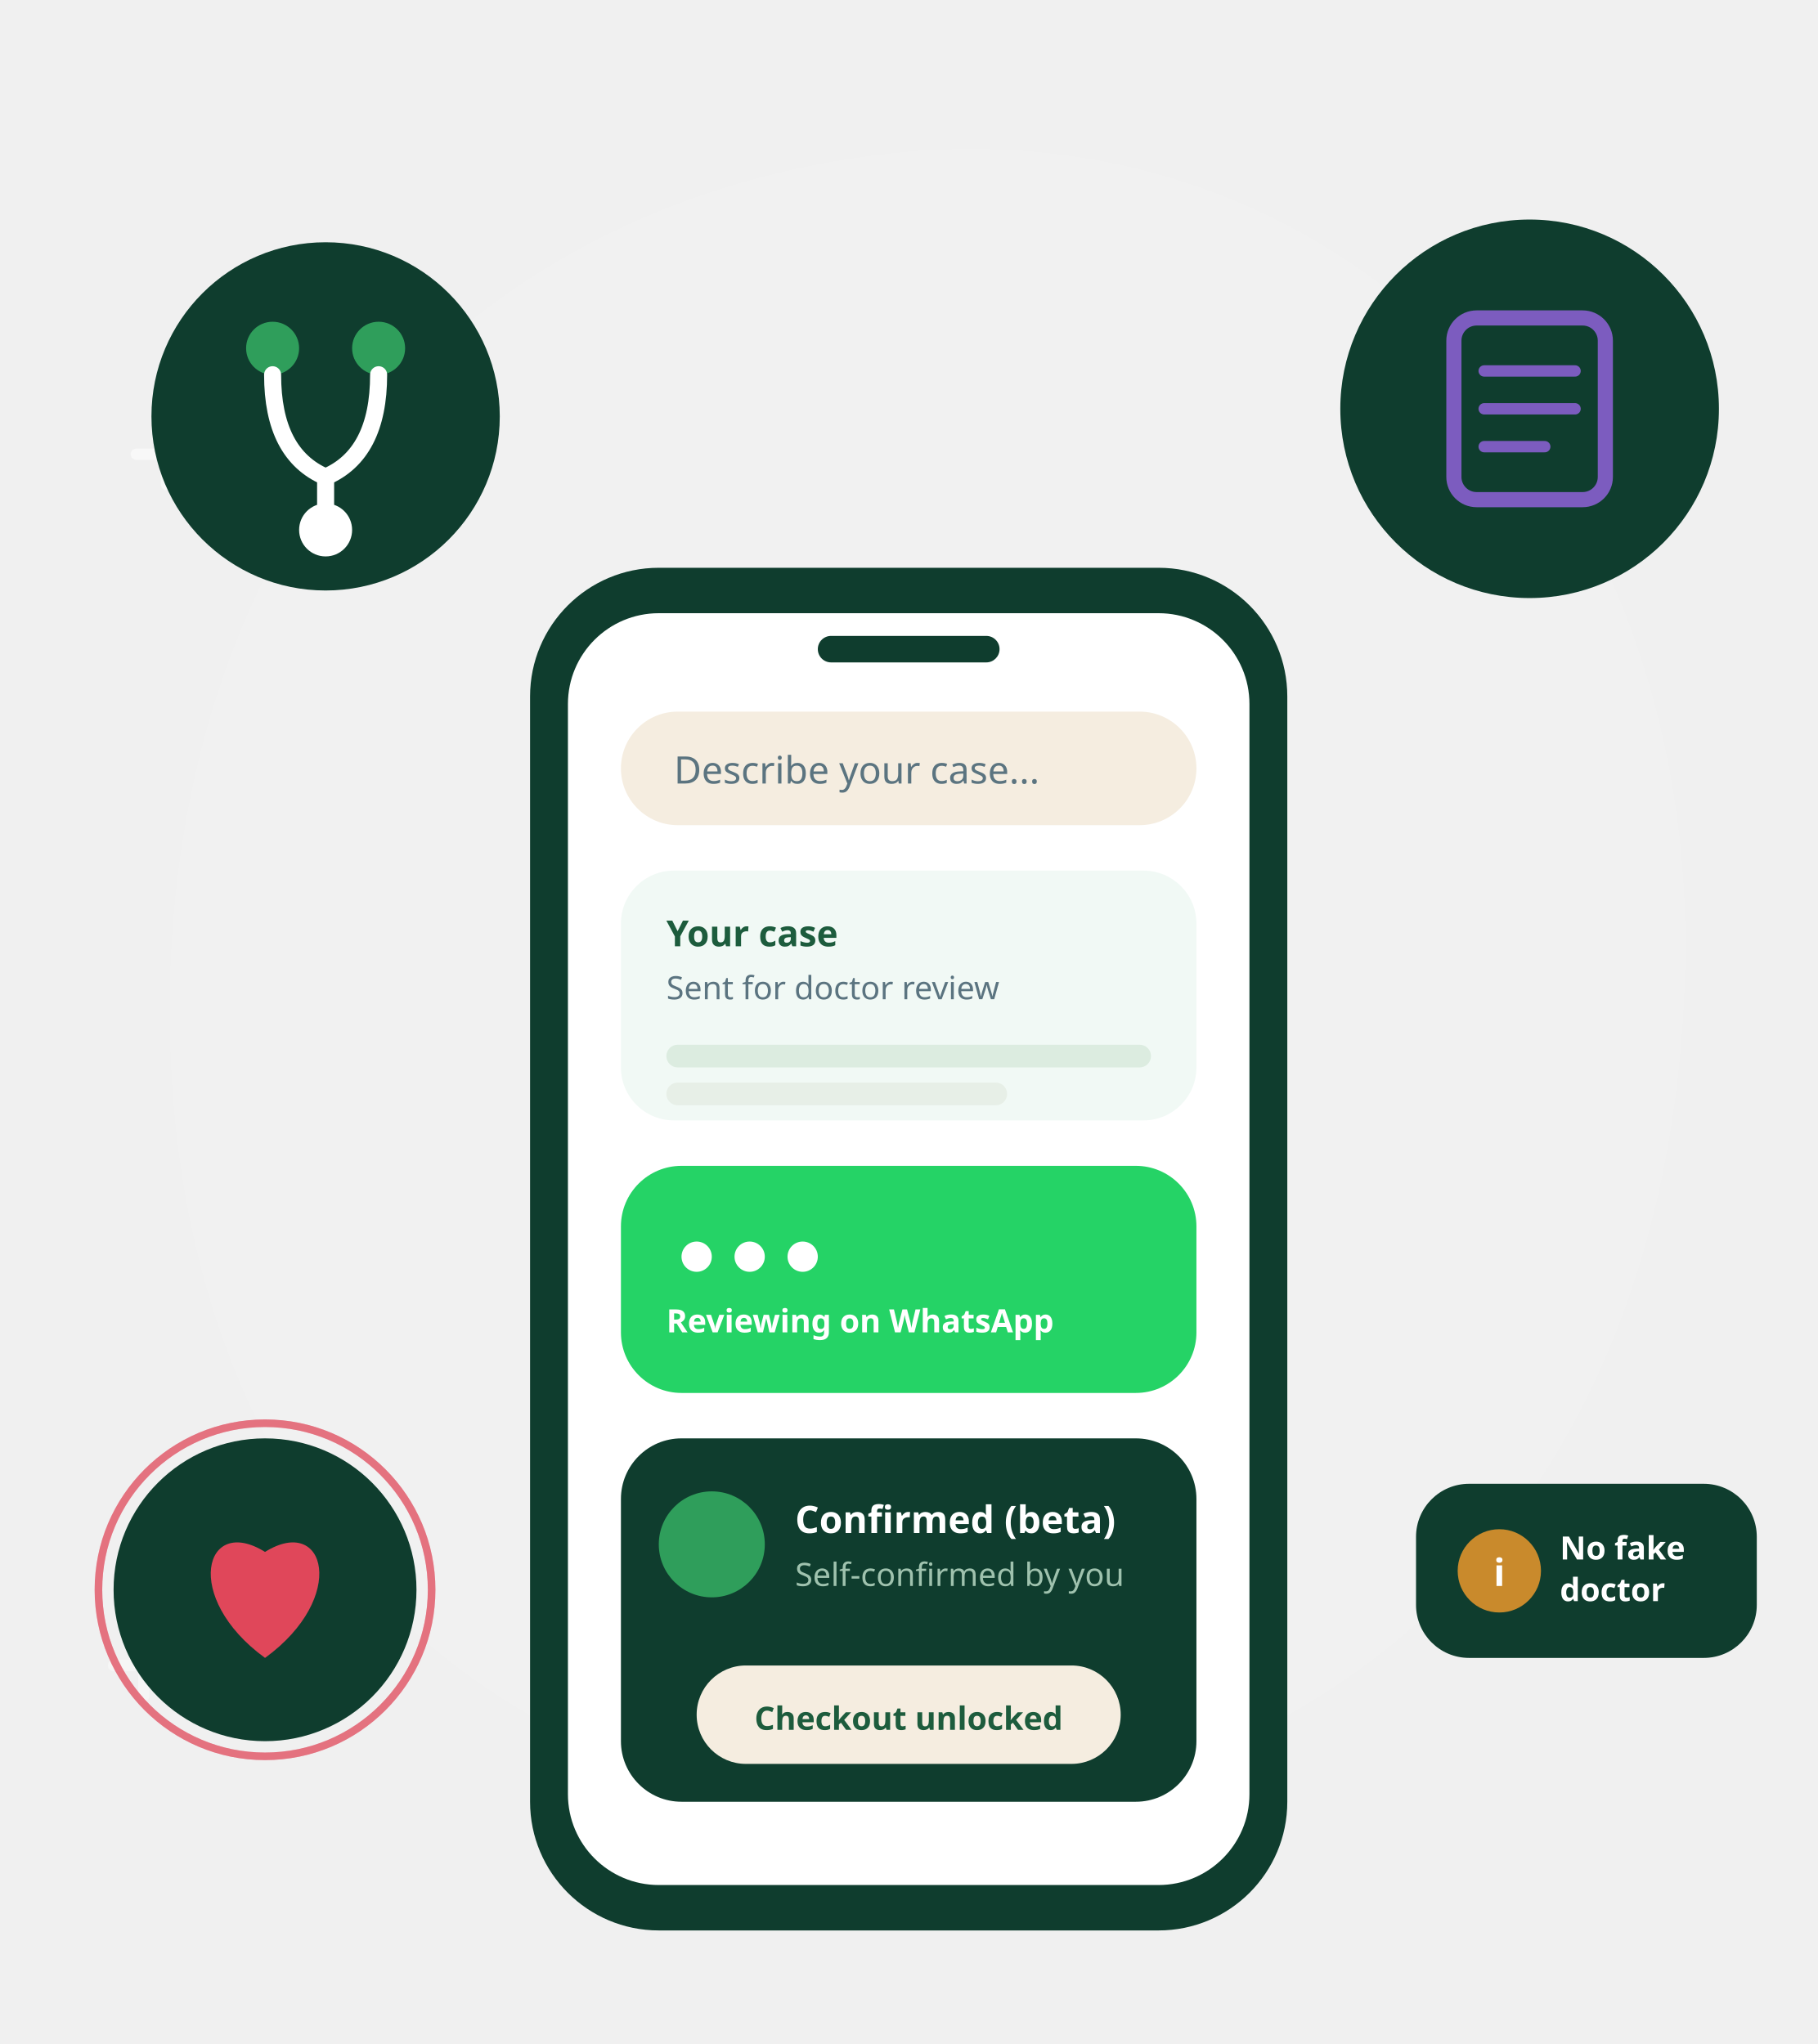
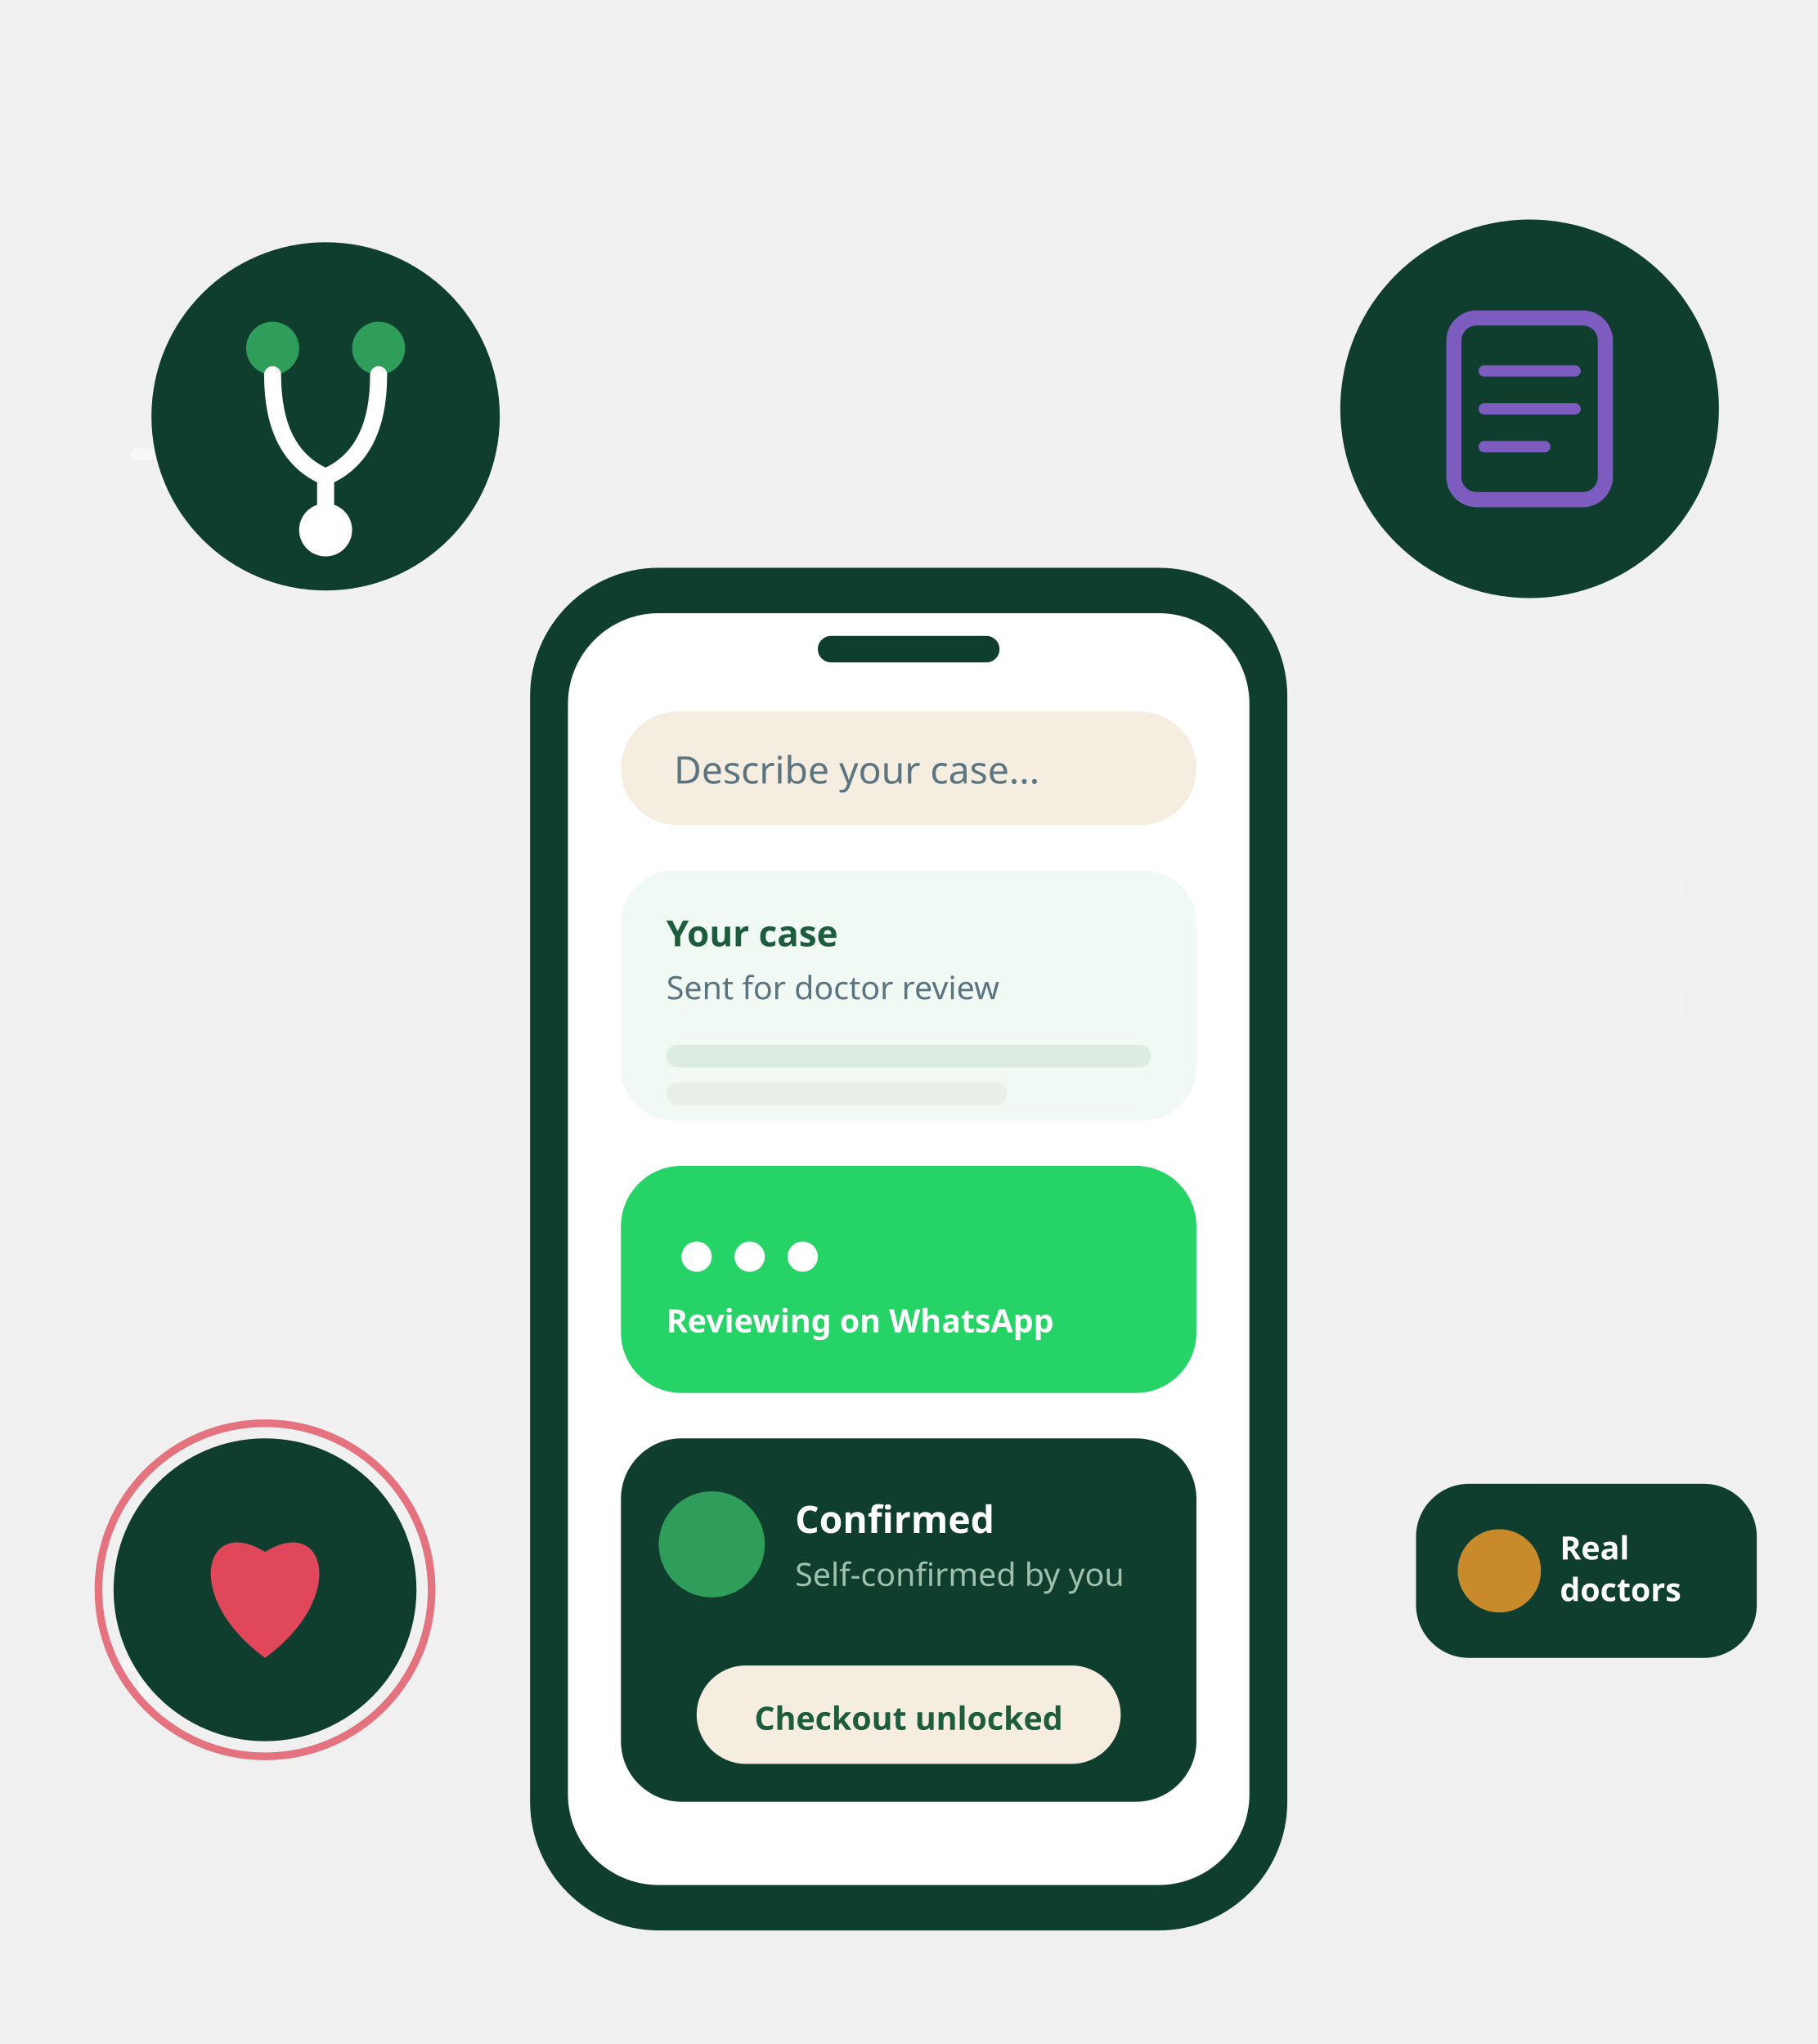
<svg xmlns="http://www.w3.org/2000/svg" viewBox="0 0 480 540" id="svg-consult-hero">
  <style>
.float{animation:bob 5s ease-in-out infinite}
.float.d1{animation-delay:-1.2s}.float.d2{animation-delay:-2.4s}.float.d3{animation-delay:-3.6s}
@keyframes bob{0%,100%{transform:translateY(0)}50%{transform:translateY(-8px)}}
.pulse{transform-box:fill-box;transform-origin:center;animation:pulse 1.8s ease-in-out infinite}
@keyframes pulse{0%,100%{transform:scale(1)}50%{transform:scale(1.1)}}
.tick{stroke-dasharray:26;stroke-dashoffset:26;animation:tick 3s ease-in-out infinite}
@keyframes tick{0%,10%{stroke-dashoffset:26}30%,90%{stroke-dashoffset:0}100%{stroke-dashoffset:26}}
.typing{animation:typedot 1.4s ease-in-out infinite}
.typing.t2{animation-delay:.2s}.typing.t3{animation-delay:.4s}
@keyframes typedot{0%,60%,100%{opacity:.35;transform:translateY(0)}30%{opacity:1;transform:translateY(-3px)}}
.ring{transform-box:fill-box;transform-origin:center;animation:ring 2.4s ease-out infinite}
.ring.r2{animation-delay:-1.2s}
@keyframes ring{0%{transform:scale(1);opacity:.7}100%{transform:scale(1.8);opacity:0}}
.twinkle{transform-box:fill-box;transform-origin:center;animation:tw 2.8s ease-in-out infinite}
@keyframes tw{0%,100%{opacity:.25;transform:scale(.8)}50%{opacity:1;transform:scale(1.1)}}
.t{font-family:sans-serif}
@media (prefers-reduced-motion:reduce){*{animation:none!important}.tick{stroke-dashoffset:0}}
</style>
  <path d="M240 40 C 360 30 450 130 445 260 C 440 400 350 480 235 478 C 120 476 40 390 45 255 C 50 130 130 50 240 40 Z" fill="#ffffff" opacity="0.05" />
  <g stroke-linecap="round" fill="none">
    <g class="twinkle" stroke="#ffffff" stroke-width="3" opacity="0.5">
      <path d="M36 120 H52 M44 112 V128" />
    </g>
    <g class="twinkle" stroke="#7C5CBF" stroke-width="3" style="animation-delay:-1s">
      <path d="M420 90 H436 M428 82 V98" />
    </g>
    <g class="twinkle" stroke="#ffffff" stroke-width="3" opacity="0.4" style="animation-delay:-2s">
      <path d="M30 440 H46 M38 432 V448" />
    </g>
  </g>
  <g class="float d1">
    <circle cx="86" cy="110" r="46" fill="#0F3D2E" />
    <g class="pulse">
      <circle cx="72" cy="92" r="7" fill="#2F9E5B" />
      <circle cx="100" cy="92" r="7" fill="#2F9E5B" />
      <path d="M72,99 Q72,120 86,126 Q100,120 100,99" fill="none" stroke="#ffffff" stroke-width="4.5" stroke-linecap="round" />
      <line x1="86" y1="126" x2="86" y2="136" stroke="#ffffff" stroke-width="4.5" stroke-linecap="round" />
      <circle cx="86" cy="140" r="7" fill="#ffffff" />
    </g>
  </g>
  <g class="float d2">
    <circle cx="404" cy="108" r="50" fill="#0F3D2E" />
    <rect x="384" y="84" width="40" height="48" rx="6" fill="none" stroke="#7C5CBF" stroke-width="4" />
    <line x1="392" y1="98" x2="416" y2="98" stroke="#7C5CBF" stroke-width="3" stroke-linecap="round" />
    <line x1="392" y1="108" x2="416" y2="108" stroke="#7C5CBF" stroke-width="3" stroke-linecap="round" />
    <line x1="392" y1="118" x2="408" y2="118" stroke="#7C5CBF" stroke-width="3" stroke-linecap="round" />
  </g>
  <g class="float">
    <rect x="140" y="150" width="200" height="360" rx="34" fill="#0F3D2E" />
    <rect x="150" y="162" width="180" height="336" rx="24" fill="#ffffff" />
    <rect x="216" y="168" width="48" height="7" rx="3.5" fill="#0F3D2E" />
    <rect x="164" y="188" width="152" height="30" rx="15" fill="#F5EDE0" />
    <text class="t" x="178" y="207" font-size="10" fill="#5B7480">Describe your case...</text>
    <rect x="164" y="230" width="152" height="66" rx="14" fill="#F1F9F5" />
    <text class="t" x="176" y="250" font-size="9.5" font-weight="700" fill="#1D5C3D">Your case</text>
    <text class="t" x="176" y="264" font-size="8.5" fill="#5B7480">Sent for doctor review</text>
    <rect x="176" y="276" width="128" height="6" rx="3" fill="#DCECE0" />
    <rect x="176" y="286" width="90" height="6" rx="3" fill="#E7EFE7" />
    <rect x="164" y="308" width="152" height="60" rx="16" fill="#25D366" />
    <circle cx="184" cy="332" r="4" fill="#ffffff" class="typing" />
    <circle cx="198" cy="332" r="4" fill="#ffffff" class="typing t2" />
    <circle cx="212" cy="332" r="4" fill="#ffffff" class="typing t3" />
    <text class="t" x="176" y="352" font-size="8.5" font-weight="700" fill="#ffffff">Reviewing on WhatsApp</text>
    <rect x="164" y="380" width="152" height="96" rx="16" fill="#0F3D2E" />
    <circle cx="188" cy="408" r="14" fill="#2F9E5B" />
    <path class="tick" d="M181,408 L186,414 L196,400" fill="none" stroke="#ffffff" stroke-width="3" stroke-linecap="round" stroke-linejoin="round" />
-     <text class="t" x="210" y="405" font-size="10" font-weight="700" fill="#ffffff">Confirmed (beta)</text>
+     <text class="t" x="210" y="405" font-size="10" font-weight="700" fill="#ffffff">Confirmed</text>
    <text class="t" x="210" y="419" font-size="8.5" fill="#9FC2AE">Self-confirmed by you</text>
    <rect x="184" y="440" width="112" height="26" rx="13" fill="#F5EDE0" />
    <text class="t" x="240" y="457" font-size="8.5" font-weight="700" fill="#1D5C3D" text-anchor="middle">Checkout unlocked</text>
  </g>
  <g class="float d3">
    <circle cx="70" cy="420" r="40" fill="#0F3D2E" />
    <path class="pulse" d="M70 438 C 48 422 54 400 70 410 C 86 400 92 422 70 438 Z" fill="#E0475A" />
    <circle class="ring" cx="70" cy="420" r="44" fill="none" stroke="#E0475A" stroke-width="2" opacity="0.5" />
    <circle class="ring r2" cx="70" cy="420" r="44" fill="none" stroke="#E0475A" stroke-width="2" opacity="0.5" />
  </g>
  <g class="float d2">
    <rect x="374" y="392" width="90" height="46" rx="14" fill="#0F3D2E" />
    <circle cx="396" cy="415" r="11" fill="#C98A2C" />
-     <text class="t" x="396" y="419" font-size="10" font-weight="700" fill="#ffffff" text-anchor="middle">i</text>
-     <text class="t" x="412" y="412" font-size="8.5" font-weight="700" fill="#ffffff">No fake</text>
-     <text class="t" x="412" y="423" font-size="8.5" font-weight="700" fill="#ffffff">doctor</text>
+     <path class="tick" d="M390,415 L394,420 L403,409" fill="none" stroke="#ffffff" stroke-width="2.5" stroke-linecap="round" stroke-linejoin="round" />
+     <text class="t" x="412" y="412" font-size="8.5" font-weight="700" fill="#ffffff">Real</text>
+     <text class="t" x="412" y="423" font-size="8.5" font-weight="700" fill="#ffffff">doctors</text>
  </g>
</svg>
